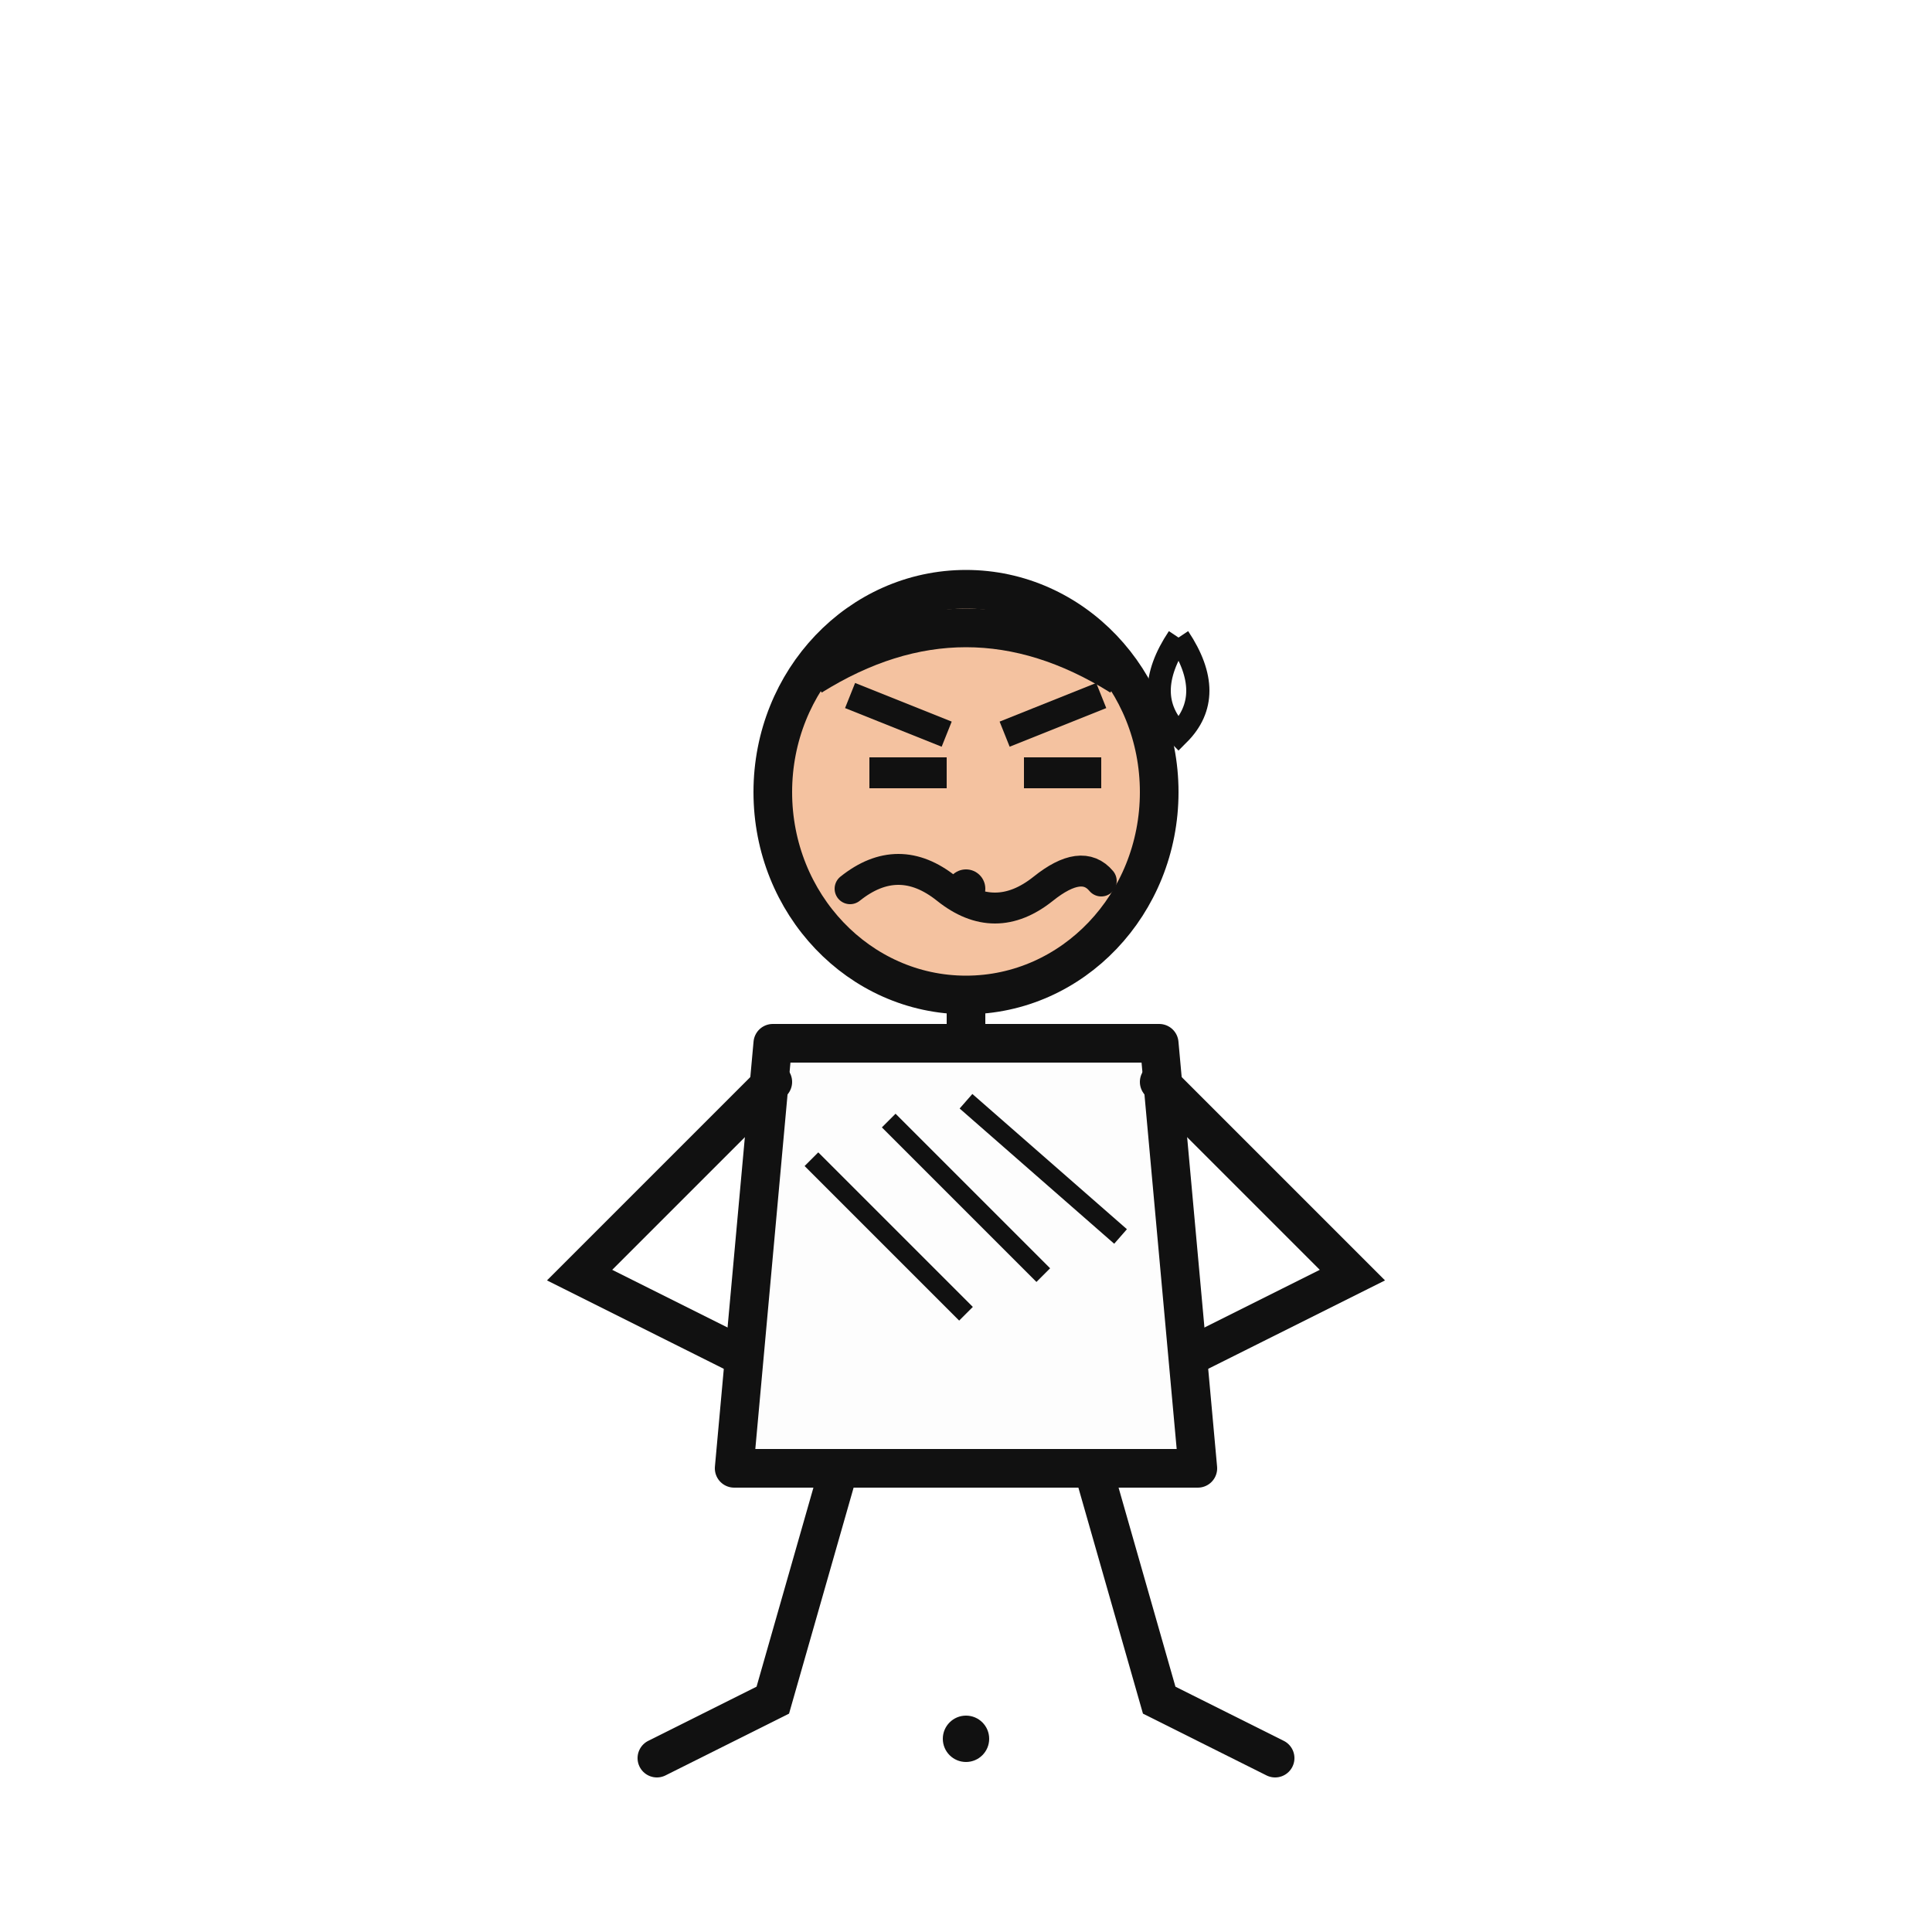
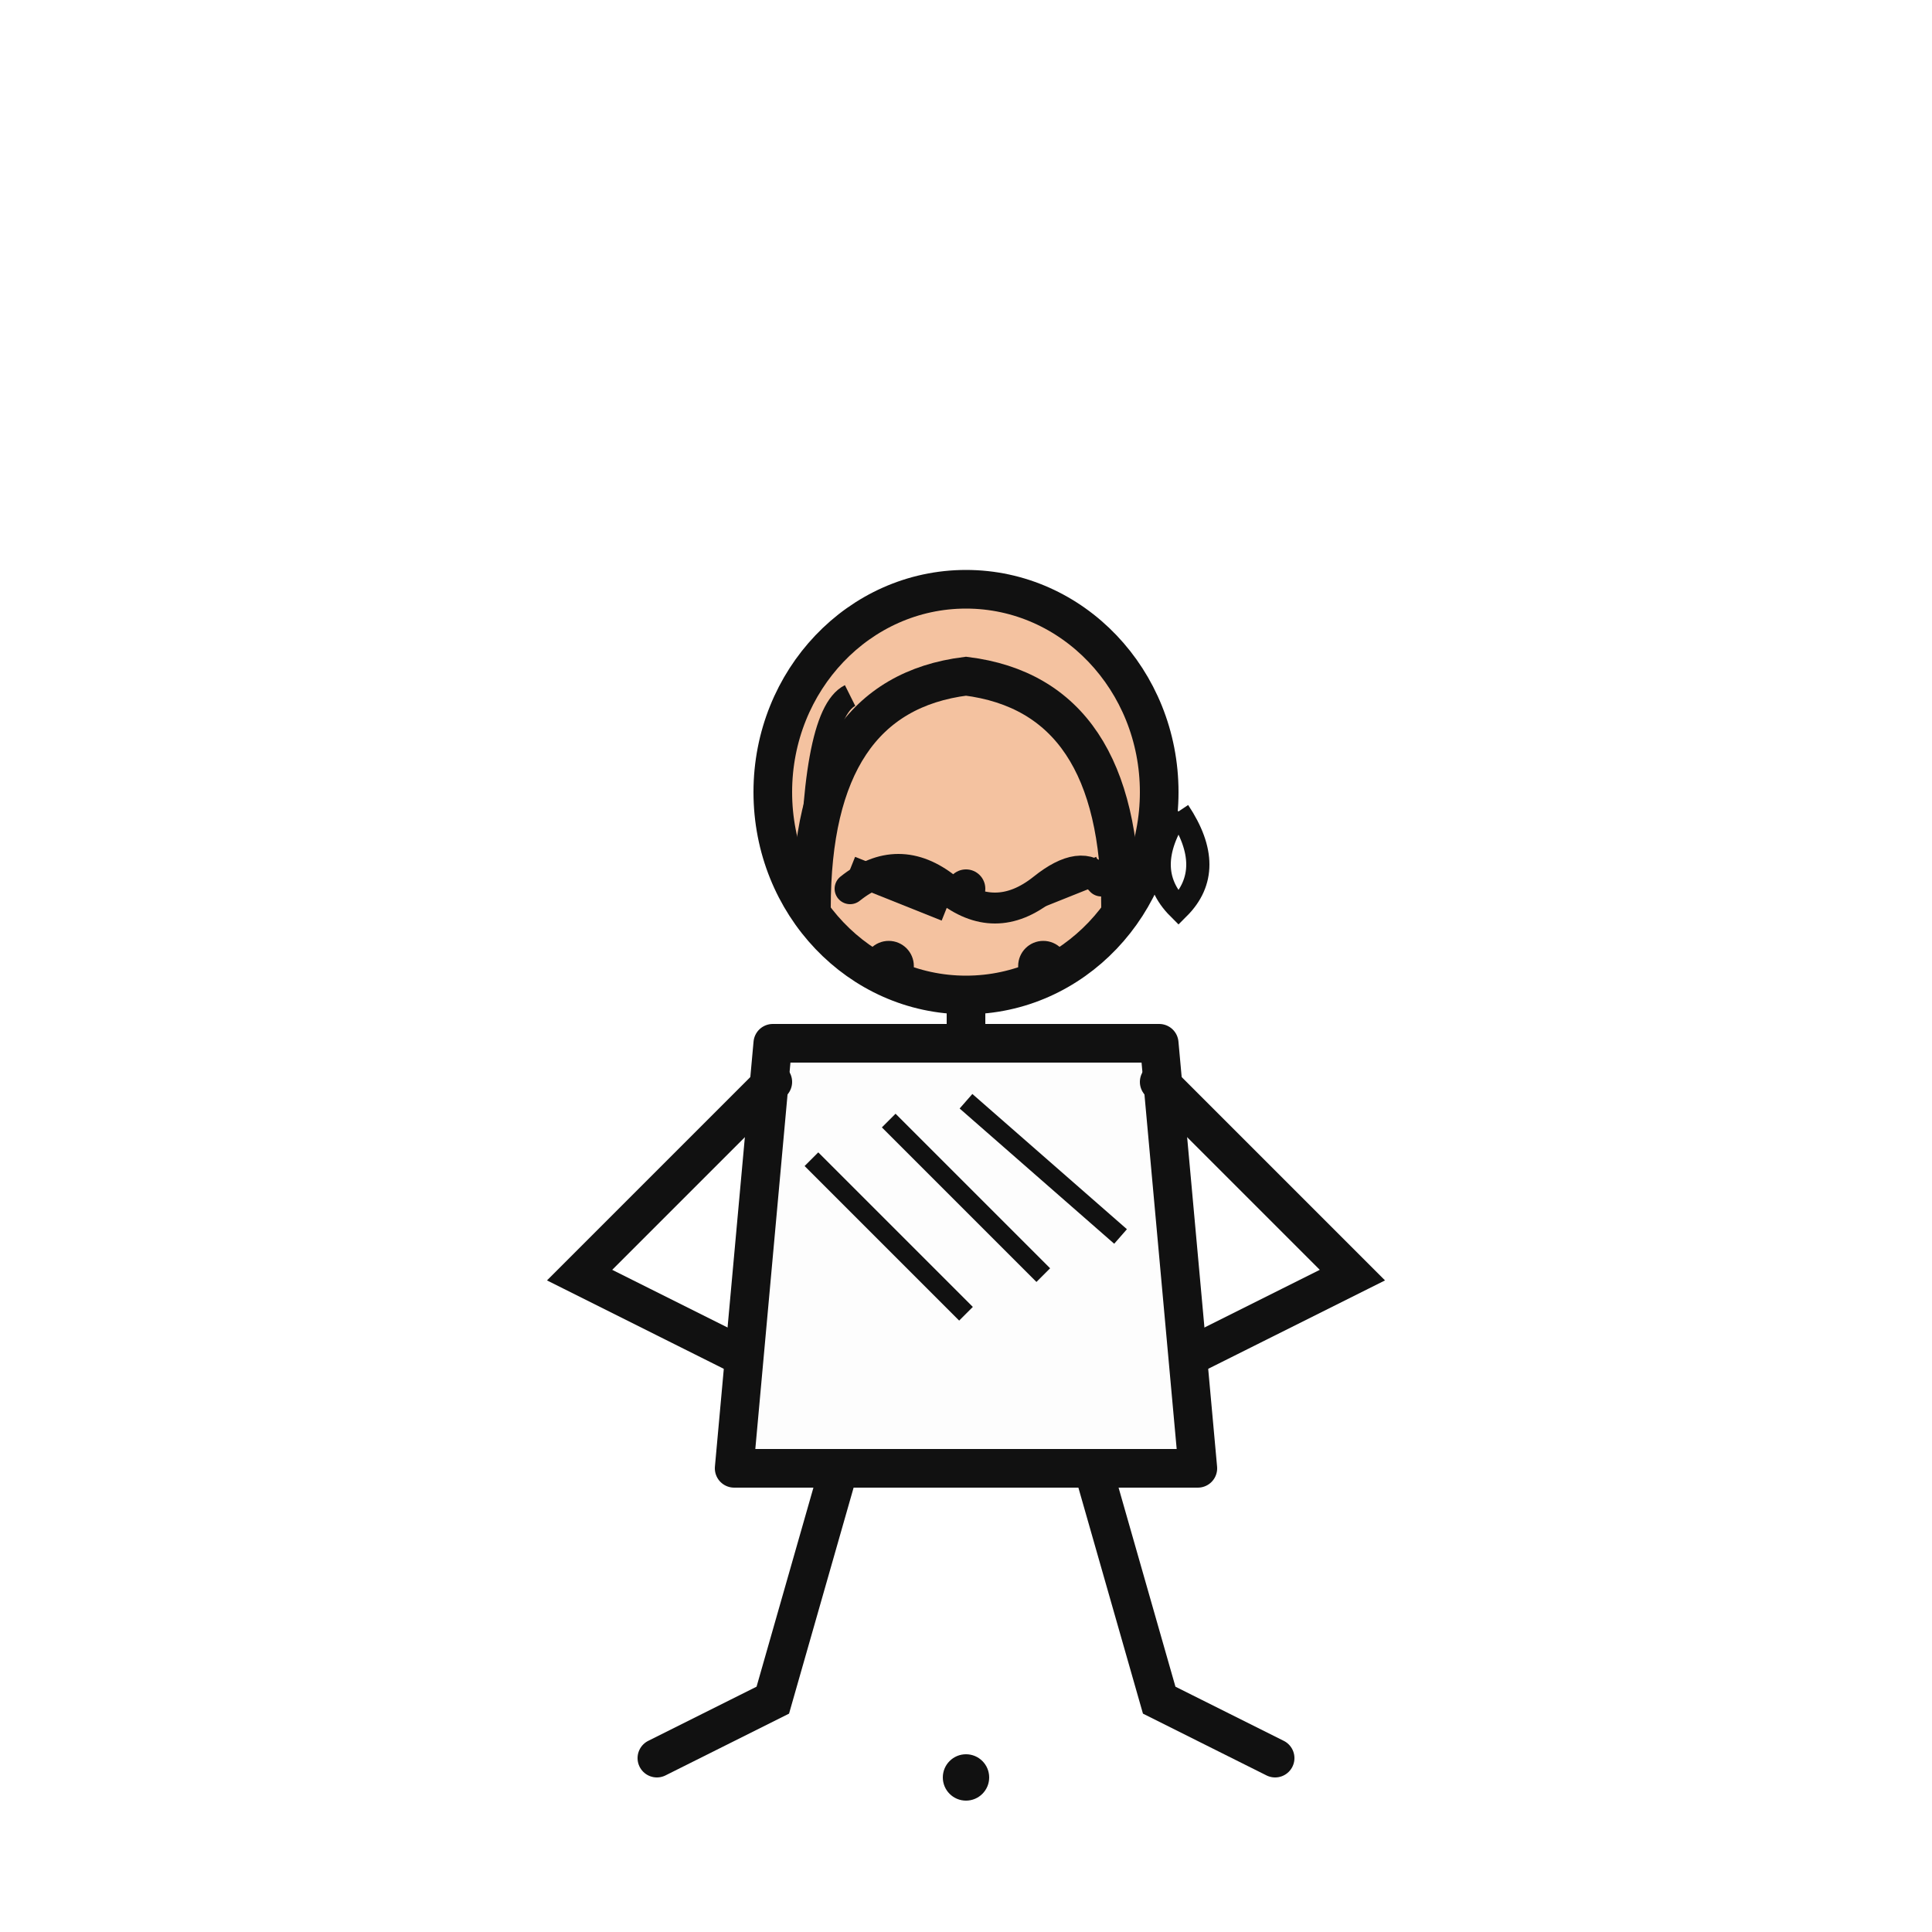
<svg xmlns="http://www.w3.org/2000/svg" viewBox="0 0 100 100" width="100" height="100">
  <path d="M 44 74 L 40 88 L 34 91" fill="none" stroke="#111" stroke-width="2" stroke-linecap="round" />
  <path d="M 56 74 L 60 88 L 66 91" fill="none" stroke="#111" stroke-width="2" stroke-linecap="round" />
  <path d="M 40 54 L 38 76 L 62 76 L 60 54 Z" fill="#fdfdfd" stroke="#111" stroke-width="2" stroke-linejoin="round" />
  <line x1="42" y1="60" x2="50" y2="68" stroke="#111" stroke-width="1" />
  <line x1="46" y1="58" x2="54" y2="66" stroke="#111" stroke-width="1" />
  <line x1="50" y1="57" x2="58" y2="64" stroke="#111" stroke-width="1" />
  <path d="M 40 56 L 30 66 L 38 70" fill="none" stroke="#111" stroke-width="2" stroke-linecap="round" />
  <path d="M 60 56 L 70 66 L 62 70" fill="none" stroke="#111" stroke-width="2" stroke-linecap="round" />
  <line x1="50" y1="54" x2="50" y2="48" stroke="#111" stroke-width="2" />
  <ellipse cx="50" cy="41" rx="10" ry="10.5" fill="#f4c2a0" stroke="#111" stroke-width="2" />
-   <path d="M 42 35 Q 50 30 58 35" fill="none" stroke="#111" stroke-width="2" />
-   <line x1="45" y1="40" x2="49" y2="40" stroke="#111" stroke-width="1.6" />
-   <line x1="53" y1="40" x2="57" y2="40" stroke="#111" stroke-width="1.6" />
-   <line x1="44" y1="36" x2="49" y2="38" stroke="#111" stroke-width="1.4" />
-   <line x1="57" y1="36" x2="52" y2="38" stroke="#111" stroke-width="1.4" />
+   <path d="M 42 47 Q 42 36 50 35 Q 58 36 58 47" fill="none" stroke="#111" stroke-width="2" />
+   <path d="M 42 47 Q 42 37 44 36" fill="none" stroke="#111" stroke-width="1.2" />
+   <line x1="44" y1="45" x2="49" y2="47" stroke="#111" stroke-width="1.4" />
+   <line x1="57" y1="45" x2="52" y2="47" stroke="#111" stroke-width="1.4" />
+   <circle cx="46" cy="50" r="1.3" fill="#111" />
+   <circle cx="54" cy="50" r="1.3" fill="#111" />
  <path d="M 44 46 Q 46.5 44 49 46 Q 51.5 48 54 46 Q 56 44.4 57 45.6" fill="none" stroke="#111" stroke-width="1.6" stroke-linecap="round" />
-   <path d="M 61 33 Q 63 36 61 38 Q 59 36 61 33" fill="#fdfdfd" stroke="#111" stroke-width="1.2" />
-   <g id="anchor-feet" data-x="50" data-y="90" transform="translate(50 90)">
+   <path d="M 61 42 Q 63 45 61 47 Q 59 45 61 42" fill="#fdfdfd" stroke="#111" stroke-width="1.2" />
+   <g id="anchor-feet" data-x="50" data-y="92" transform="translate(50 92)">
    <circle cx="0" cy="0" r="1.2" fill="#111" />
  </g>
  <g id="anchor-mouth" data-x="50" data-y="46" transform="translate(50 46)">
    <circle cx="0" cy="0" r="1" fill="#111" />
  </g>
</svg>
